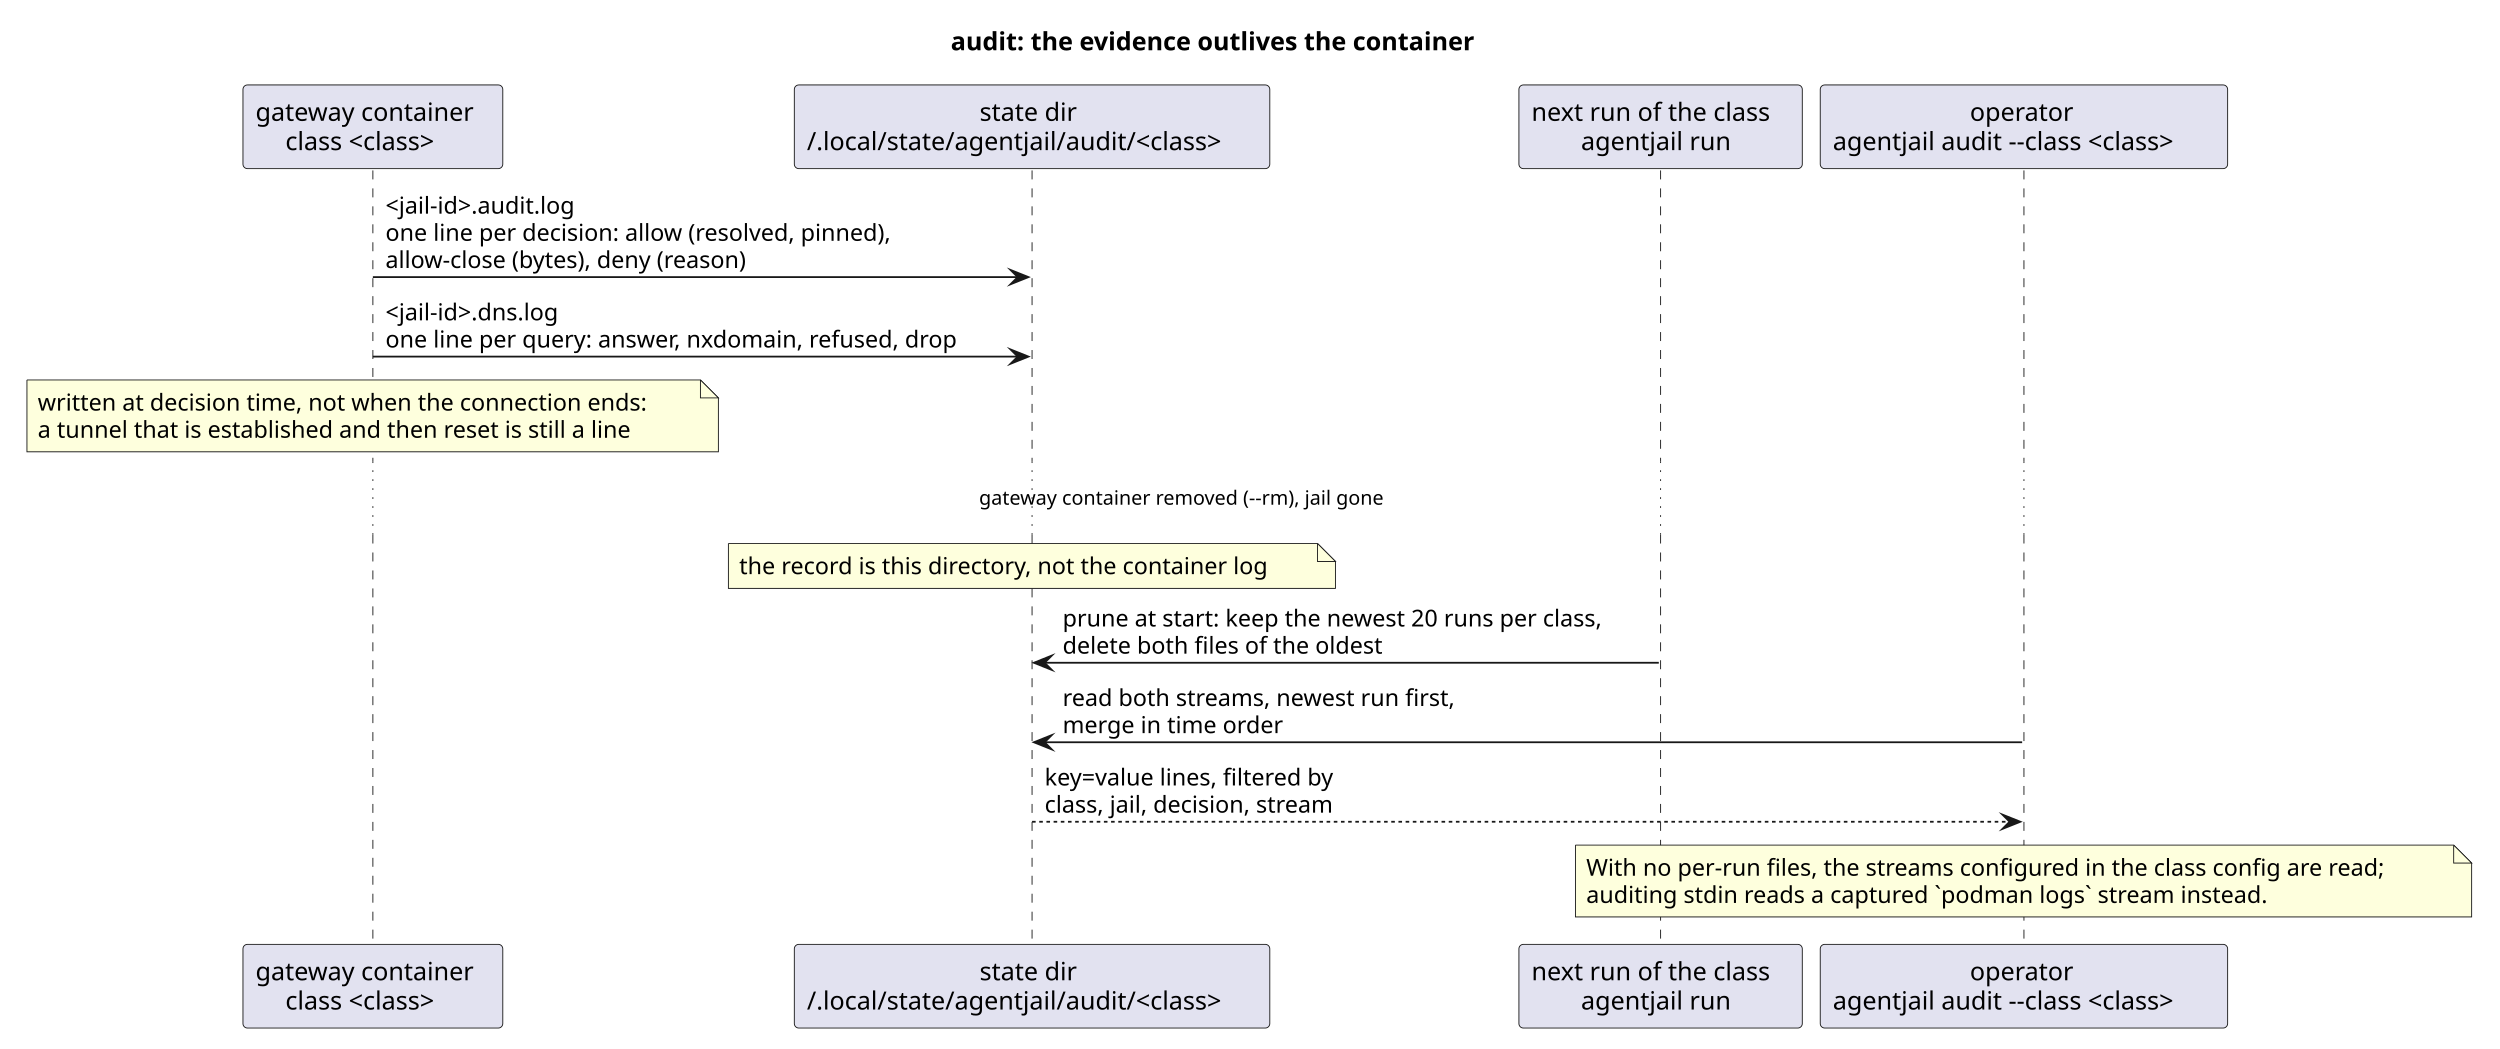
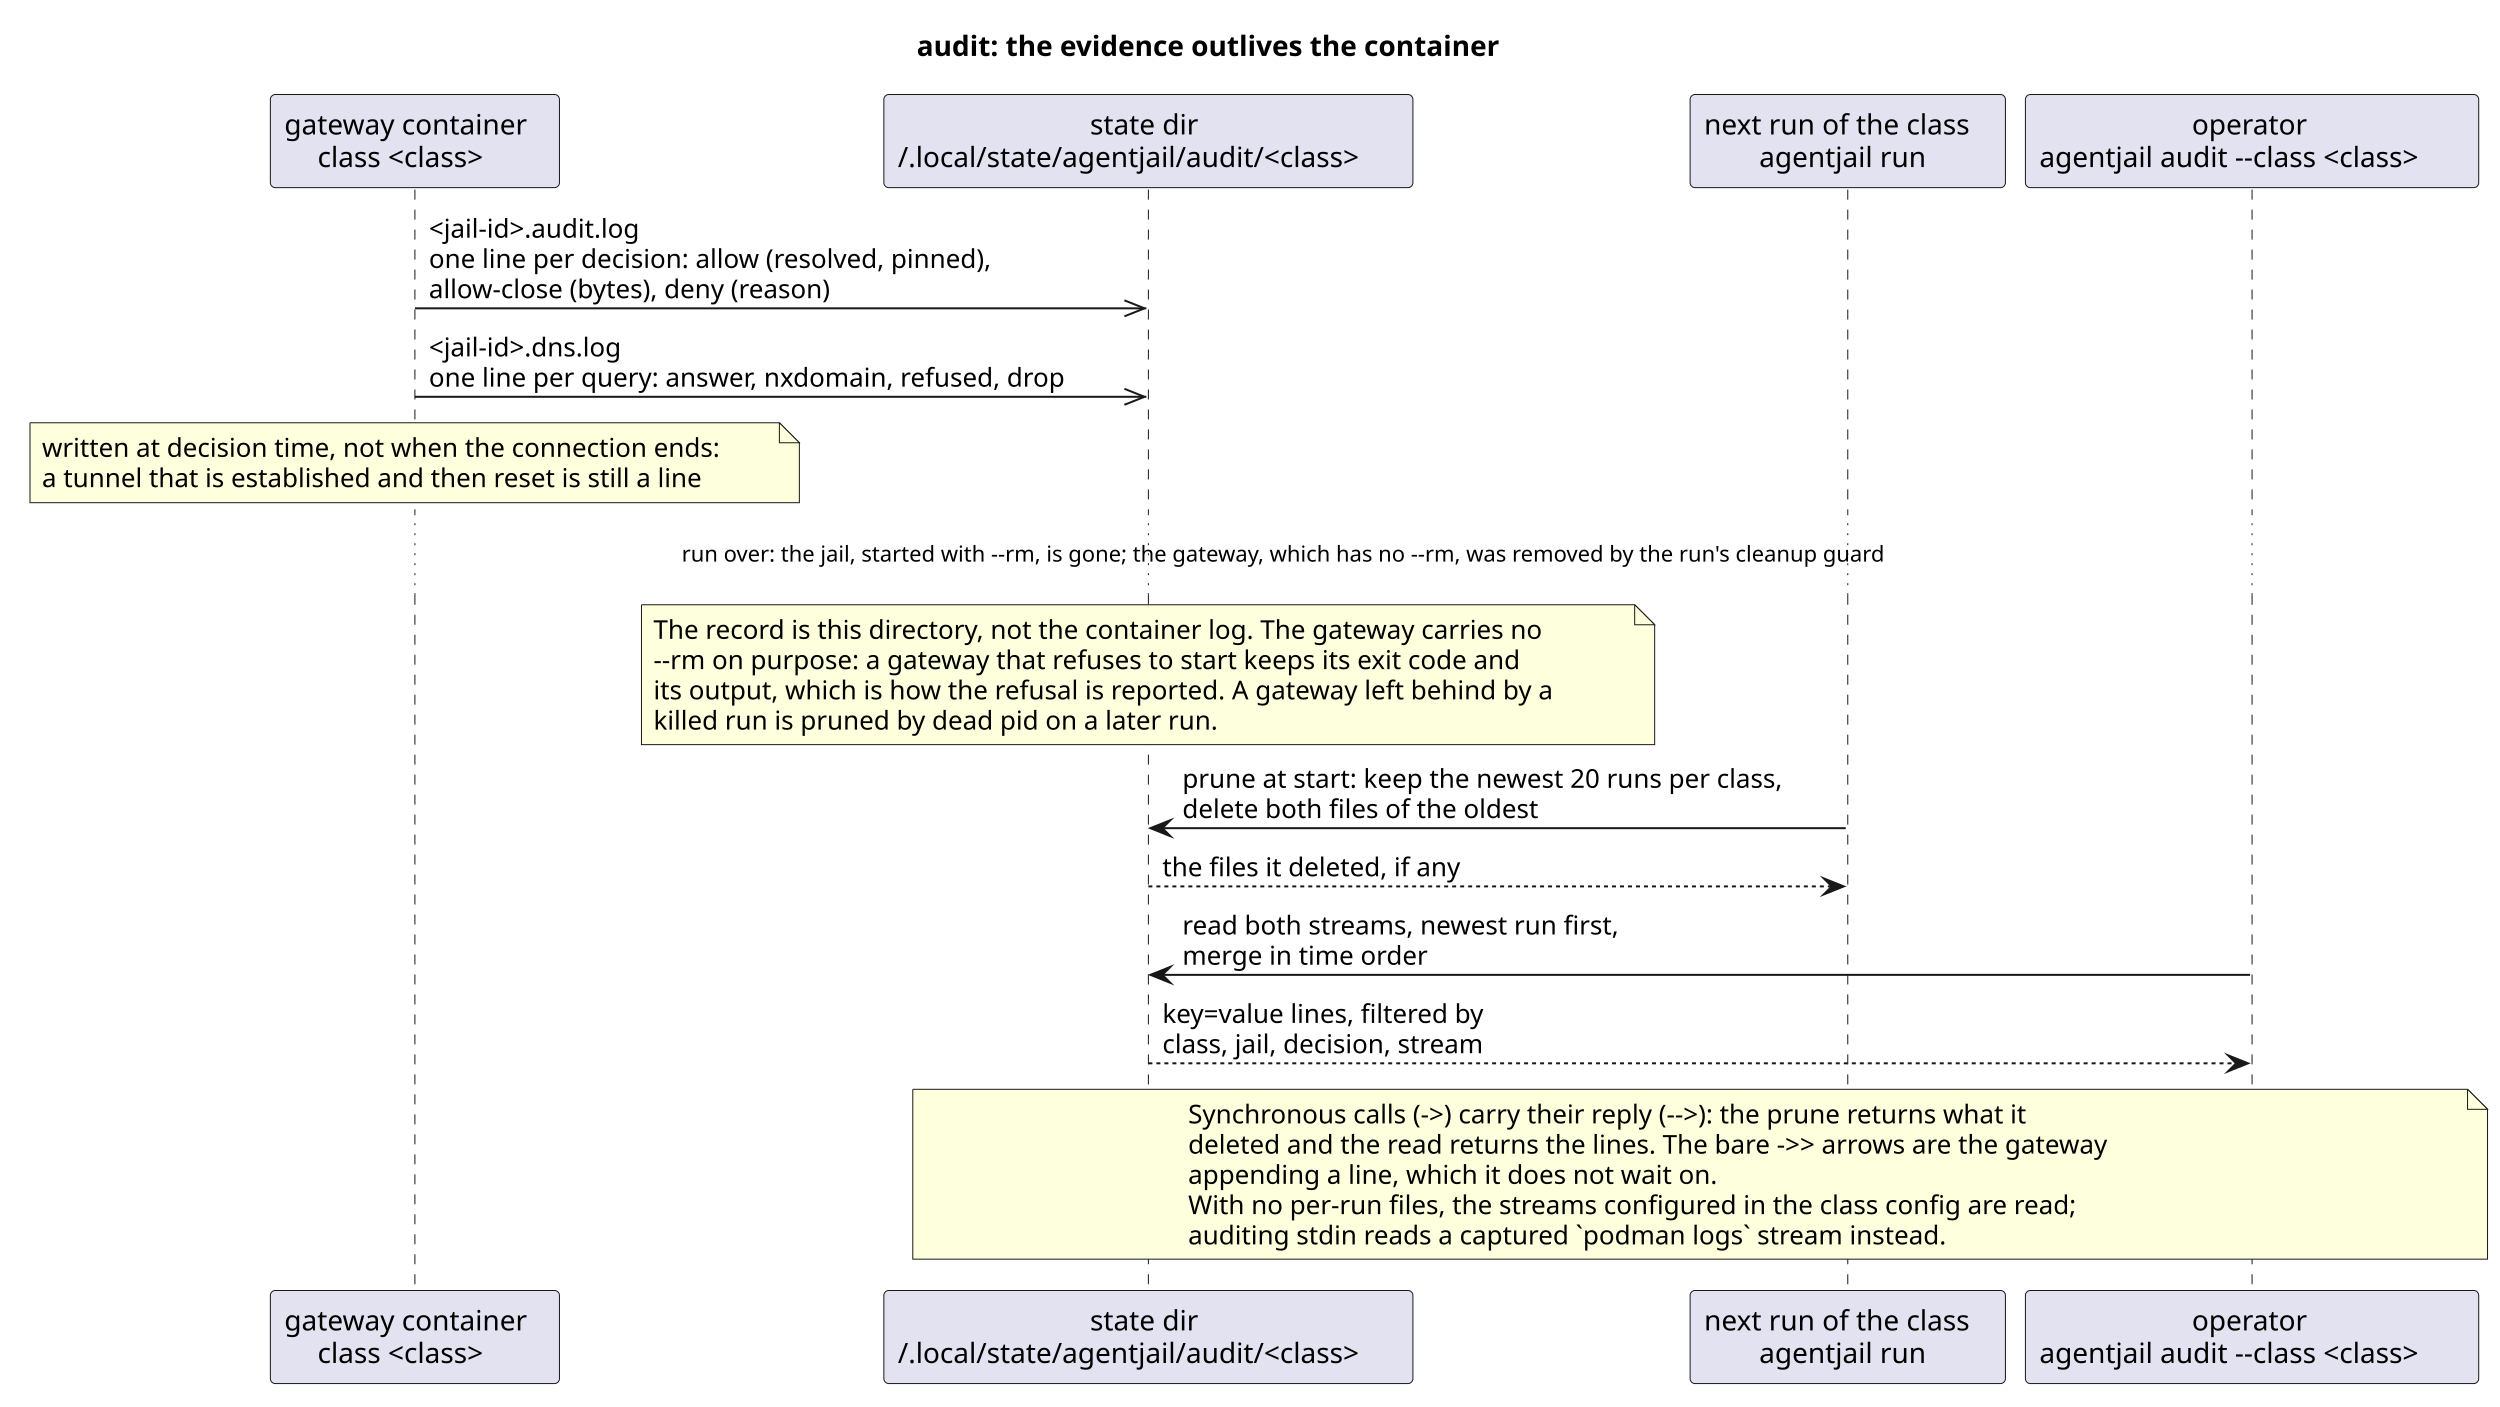
- <svg xmlns="http://www.w3.org/2000/svg" version="1.1" data-diagram-type="SEQUENCE" style="width:1392px;height:584px;background:#FFFFFF;" width="1392px" height="584px" viewBox="0 0 1392 584" zoomAndPan="magnify" preserveAspectRatio="none" contentStyleType="text/css">
+ <svg xmlns="http://www.w3.org/2000/svg" version="1.1" data-diagram-type="SEQUENCE" style="width:1251px;height:704px;background:#FFFFFF;" width="1251px" height="704px" viewBox="0 0 1251 704" zoomAndPan="magnify" preserveAspectRatio="none" contentStyleType="text/css">
  <defs />
  <g font-family="sans-serif" lengthAdjust="spacing">
-     <g class="title" data-source-line="5">
-       <text x="529.368" y="27.995" fill="#000" font-size="14" textLength="331.919" font-weight="700">audit: the evidence outlives the container</text>
+     <g class="title" data-source-line="7">
+       <text x="458.714" y="27.995" fill="#000" font-size="14" textLength="331.919" font-weight="700">audit: the evidence outlives the container</text>
    </g>
-     <g class="participant-lifeline" data-qualified-name="G" data-entity-uid="part1" id="part1-lifeline" data-source-line="7">
+     <g class="participant-lifeline" data-qualified-name="G" data-entity-uid="part1" id="part1-lifeline" data-source-line="9">
      <g>
        <rect x="204.117" y="94.891" width="8" height="161.93" fill="#000" fill-opacity="0" />
        <line x1="207.617" y1="94.891" x2="207.617" y2="256.82" style="stroke:#181818;stroke-width:0.5;stroke-dasharray:5,5;" />
      </g>
      <line x1="207.617" y1="256.82" x2="207.617" y2="297.625" style="stroke:#181818;stroke-width:0.5;stroke-dasharray:1,4;" />
      <g>
-         <rect x="204.117" y="297.625" width="8" height="228.195" fill="#000" fill-opacity="0" />
-         <line x1="207.617" y1="297.625" x2="207.617" y2="525.82" style="stroke:#181818;stroke-width:0.5;stroke-dasharray:5,5;" />
+         <rect x="204.117" y="297.625" width="8" height="348.125" fill="#000" fill-opacity="0" />
+         <line x1="207.617" y1="297.625" x2="207.617" y2="645.75" style="stroke:#181818;stroke-width:0.5;stroke-dasharray:5,5;" />
      </g>
    </g>
-     <g class="participant-lifeline" data-qualified-name="S" data-entity-uid="part2" id="part2-lifeline" data-source-line="8">
+     <g class="participant-lifeline" data-qualified-name="S" data-entity-uid="part2" id="part2-lifeline" data-source-line="10">
      <g>
        <rect x="571.151" y="94.891" width="8" height="161.93" fill="#000" fill-opacity="0" />
        <line x1="574.651" y1="94.891" x2="574.651" y2="256.82" style="stroke:#181818;stroke-width:0.5;stroke-dasharray:5,5;" />
      </g>
      <line x1="574.651" y1="256.82" x2="574.651" y2="297.625" style="stroke:#181818;stroke-width:0.5;stroke-dasharray:1,4;" />
      <g>
-         <rect x="571.151" y="297.625" width="8" height="228.195" fill="#000" fill-opacity="0" />
-         <line x1="574.651" y1="297.625" x2="574.651" y2="525.82" style="stroke:#181818;stroke-width:0.5;stroke-dasharray:5,5;" />
+         <rect x="571.151" y="297.625" width="8" height="348.125" fill="#000" fill-opacity="0" />
+         <line x1="574.651" y1="297.625" x2="574.651" y2="645.75" style="stroke:#181818;stroke-width:0.5;stroke-dasharray:5,5;" />
      </g>
    </g>
-     <g class="participant-lifeline" data-qualified-name="R" data-entity-uid="part3" id="part3-lifeline" data-source-line="9">
+     <g class="participant-lifeline" data-qualified-name="R" data-entity-uid="part3" id="part3-lifeline" data-source-line="11">
      <g>
        <rect x="921.122" y="94.891" width="8" height="161.93" fill="#000" fill-opacity="0" />
        <line x1="924.622" y1="94.891" x2="924.622" y2="256.82" style="stroke:#181818;stroke-width:0.5;stroke-dasharray:5,5;" />
      </g>
      <line x1="924.622" y1="256.82" x2="924.622" y2="297.625" style="stroke:#181818;stroke-width:0.5;stroke-dasharray:1,4;" />
      <g>
-         <rect x="921.122" y="297.625" width="8" height="228.195" fill="#000" fill-opacity="0" />
-         <line x1="924.622" y1="297.625" x2="924.622" y2="525.82" style="stroke:#181818;stroke-width:0.5;stroke-dasharray:5,5;" />
+         <rect x="921.122" y="297.625" width="8" height="348.125" fill="#000" fill-opacity="0" />
+         <line x1="924.622" y1="297.625" x2="924.622" y2="645.75" style="stroke:#181818;stroke-width:0.5;stroke-dasharray:5,5;" />
      </g>
    </g>
-     <g class="participant-lifeline" data-qualified-name="A" data-entity-uid="part4" id="part4-lifeline" data-source-line="10">
+     <g class="participant-lifeline" data-qualified-name="A" data-entity-uid="part4" id="part4-lifeline" data-source-line="12">
      <g>
        <rect x="1123.431" y="94.891" width="8" height="161.93" fill="#000" fill-opacity="0" />
        <line x1="1126.931" y1="94.891" x2="1126.931" y2="256.82" style="stroke:#181818;stroke-width:0.5;stroke-dasharray:5,5;" />
      </g>
      <line x1="1126.931" y1="256.82" x2="1126.931" y2="297.625" style="stroke:#181818;stroke-width:0.5;stroke-dasharray:1,4;" />
      <g>
-         <rect x="1123.431" y="297.625" width="8" height="228.195" fill="#000" fill-opacity="0" />
-         <line x1="1126.931" y1="297.625" x2="1126.931" y2="525.82" style="stroke:#181818;stroke-width:0.5;stroke-dasharray:5,5;" />
+         <rect x="1123.431" y="297.625" width="8" height="348.125" fill="#000" fill-opacity="0" />
+         <line x1="1126.931" y1="297.625" x2="1126.931" y2="645.75" style="stroke:#181818;stroke-width:0.5;stroke-dasharray:5,5;" />
      </g>
    </g>
-     <g class="participant participant-head" data-qualified-name="G" data-entity-uid="part1" id="part1-head" data-source-line="7">
+     <g class="participant participant-head" data-qualified-name="G" data-entity-uid="part1" id="part1-head" data-source-line="9">
      <rect x="135.283" y="47.297" width="144.669" height="46.594" fill="#E2E2F0" style="stroke:#181818;stroke-width:0.5;" rx="2.5" ry="2.5" />
      <text x="142.283" y="67.292" fill="#000" font-size="14" textLength="130.669">gateway container</text>
      <text x="158.908" y="83.589" fill="#000" font-size="14" textLength="97.419">class &lt;class&gt;</text>
    </g>
-     <g class="participant participant-head" data-qualified-name="S" data-entity-uid="part2" id="part2-head" data-source-line="8">
+     <g class="participant participant-head" data-qualified-name="S" data-entity-uid="part2" id="part2-head" data-source-line="10">
      <rect x="442.28" y="47.297" width="264.742" height="46.594" fill="#E2E2F0" style="stroke:#181818;stroke-width:0.5;" rx="2.5" ry="2.5" />
      <text x="545.427" y="67.292" fill="#000" font-size="14" textLength="58.447">state dir</text>
      <text x="449.28" y="83.589" fill="#000" font-size="14" textLength="250.742">/.local/state/agentjail/audit/&lt;class&gt;</text>
    </g>
-     <g class="participant participant-head" data-qualified-name="R" data-entity-uid="part3" id="part3-head" data-source-line="9">
+     <g class="participant participant-head" data-qualified-name="R" data-entity-uid="part3" id="part3-head" data-source-line="11">
      <rect x="845.729" y="47.297" width="157.787" height="46.594" fill="#E2E2F0" style="stroke:#181818;stroke-width:0.5;" rx="2.5" ry="2.5" />
      <text x="852.729" y="67.292" fill="#000" font-size="14" textLength="143.787">next run of the class</text>
      <text x="880.302" y="83.589" fill="#000" font-size="14" textLength="88.642">agentjail run</text>
    </g>
-     <g class="participant participant-head" data-qualified-name="A" data-entity-uid="part4" id="part4-head" data-source-line="10">
+     <g class="participant participant-head" data-qualified-name="A" data-entity-uid="part4" id="part4-head" data-source-line="12">
      <rect x="1013.516" y="47.297" width="226.83" height="46.594" fill="#E2E2F0" style="stroke:#181818;stroke-width:0.5;" rx="2.5" ry="2.5" />
      <text x="1096.825" y="67.292" fill="#000" font-size="14" textLength="60.211">operator</text>
      <text x="1020.516" y="83.589" fill="#000" font-size="14" textLength="212.83">agentjail audit --class &lt;class&gt;</text>
    </g>
-     <g class="participant participant-tail" data-qualified-name="G" data-entity-uid="part1" id="part1-tail" data-source-line="7">
-       <rect x="135.283" y="525.82" width="144.669" height="46.594" fill="#E2E2F0" style="stroke:#181818;stroke-width:0.5;" rx="2.5" ry="2.5" />
-       <text x="142.283" y="545.815" fill="#000" font-size="14" textLength="130.669">gateway container</text>
-       <text x="158.908" y="562.112" fill="#000" font-size="14" textLength="97.419">class &lt;class&gt;</text>
+     <g class="participant participant-tail" data-qualified-name="G" data-entity-uid="part1" id="part1-tail" data-source-line="9">
+       <rect x="135.283" y="645.75" width="144.669" height="46.594" fill="#E2E2F0" style="stroke:#181818;stroke-width:0.5;" rx="2.5" ry="2.5" />
+       <text x="142.283" y="665.745" fill="#000" font-size="14" textLength="130.669">gateway container</text>
+       <text x="158.908" y="682.042" fill="#000" font-size="14" textLength="97.419">class &lt;class&gt;</text>
    </g>
-     <g class="participant participant-tail" data-qualified-name="S" data-entity-uid="part2" id="part2-tail" data-source-line="8">
-       <rect x="442.28" y="525.82" width="264.742" height="46.594" fill="#E2E2F0" style="stroke:#181818;stroke-width:0.5;" rx="2.5" ry="2.5" />
-       <text x="545.427" y="545.815" fill="#000" font-size="14" textLength="58.447">state dir</text>
-       <text x="449.28" y="562.112" fill="#000" font-size="14" textLength="250.742">/.local/state/agentjail/audit/&lt;class&gt;</text>
+     <g class="participant participant-tail" data-qualified-name="S" data-entity-uid="part2" id="part2-tail" data-source-line="10">
+       <rect x="442.28" y="645.75" width="264.742" height="46.594" fill="#E2E2F0" style="stroke:#181818;stroke-width:0.5;" rx="2.5" ry="2.5" />
+       <text x="545.427" y="665.745" fill="#000" font-size="14" textLength="58.447">state dir</text>
+       <text x="449.28" y="682.042" fill="#000" font-size="14" textLength="250.742">/.local/state/agentjail/audit/&lt;class&gt;</text>
    </g>
-     <g class="participant participant-tail" data-qualified-name="R" data-entity-uid="part3" id="part3-tail" data-source-line="9">
-       <rect x="845.729" y="525.82" width="157.787" height="46.594" fill="#E2E2F0" style="stroke:#181818;stroke-width:0.5;" rx="2.5" ry="2.5" />
-       <text x="852.729" y="545.815" fill="#000" font-size="14" textLength="143.787">next run of the class</text>
-       <text x="880.302" y="562.112" fill="#000" font-size="14" textLength="88.642">agentjail run</text>
+     <g class="participant participant-tail" data-qualified-name="R" data-entity-uid="part3" id="part3-tail" data-source-line="11">
+       <rect x="845.729" y="645.75" width="157.787" height="46.594" fill="#E2E2F0" style="stroke:#181818;stroke-width:0.5;" rx="2.5" ry="2.5" />
+       <text x="852.729" y="665.745" fill="#000" font-size="14" textLength="143.787">next run of the class</text>
+       <text x="880.302" y="682.042" fill="#000" font-size="14" textLength="88.642">agentjail run</text>
    </g>
-     <g class="participant participant-tail" data-qualified-name="A" data-entity-uid="part4" id="part4-tail" data-source-line="10">
-       <rect x="1013.516" y="525.82" width="226.83" height="46.594" fill="#E2E2F0" style="stroke:#181818;stroke-width:0.5;" rx="2.5" ry="2.5" />
-       <text x="1096.825" y="545.815" fill="#000" font-size="14" textLength="60.211">operator</text>
-       <text x="1020.516" y="562.112" fill="#000" font-size="14" textLength="212.83">agentjail audit --class &lt;class&gt;</text>
+     <g class="participant participant-tail" data-qualified-name="A" data-entity-uid="part4" id="part4-tail" data-source-line="12">
+       <rect x="1013.516" y="645.75" width="226.83" height="46.594" fill="#E2E2F0" style="stroke:#181818;stroke-width:0.5;" rx="2.5" ry="2.5" />
+       <text x="1096.825" y="665.745" fill="#000" font-size="14" textLength="60.211">operator</text>
+       <text x="1020.516" y="682.042" fill="#000" font-size="14" textLength="212.83">agentjail audit --class &lt;class&gt;</text>
    </g>
-     <g class="message" data-entity-1="part1" data-entity-2="part2" id="msg1" data-source-line="12">
-       <polygon points="562.651,150.289,572.651,154.289,562.651,158.289,566.651,154.289" fill="#181818" style="stroke:#181818;stroke-width:1;stroke-linejoin:miter;stroke-miterlimit:10;" />
-       <line x1="207.617" y1="154.289" x2="568.651" y2="154.289" style="stroke:#181818;stroke-width:1;" />
+     <g class="message" data-entity-1="part1" data-entity-2="part2" id="msg1" data-source-line="14">
+       <line x1="572.651" y1="154.289" x2="562.651" y2="150.289" style="stroke:#181818;stroke-width:1;" />
+       <line x1="572.651" y1="154.289" x2="562.651" y2="158.289" style="stroke:#181818;stroke-width:1;" />
+       <line x1="207.617" y1="154.289" x2="573.651" y2="154.289" style="stroke:#181818;stroke-width:1;" />
      <text x="214.617" y="118.958" fill="#000" font-size="13" textLength="118.39">&lt;jail-id&gt;.audit.log</text>
      <text x="214.617" y="134.09" fill="#000" font-size="13" textLength="304.408">one line per decision: allow (resolved, pinned),</text>
      <text x="214.617" y="149.223" fill="#000" font-size="13" textLength="221.038">allow-close (bytes), deny (reason)</text>
    </g>
-     <g class="message" data-entity-1="part1" data-entity-2="part2" id="msg2" data-source-line="13">
-       <polygon points="562.651,194.555,572.651,198.555,562.651,202.555,566.651,198.555" fill="#181818" style="stroke:#181818;stroke-width:1;stroke-linejoin:miter;stroke-miterlimit:10;" />
-       <line x1="207.617" y1="198.555" x2="568.651" y2="198.555" style="stroke:#181818;stroke-width:1;" />
+     <g class="message" data-entity-1="part1" data-entity-2="part2" id="msg2" data-source-line="15">
+       <line x1="572.651" y1="198.555" x2="562.651" y2="194.555" style="stroke:#181818;stroke-width:1;" />
+       <line x1="572.651" y1="198.555" x2="562.651" y2="202.555" style="stroke:#181818;stroke-width:1;" />
+       <line x1="207.617" y1="198.555" x2="573.651" y2="198.555" style="stroke:#181818;stroke-width:1;" />
      <text x="214.617" y="178.356" fill="#000" font-size="13" textLength="108.488">&lt;jail-id&gt;.dns.log</text>
      <text x="214.617" y="193.489" fill="#000" font-size="13" textLength="343.034">one line per query: answer, nxdomain, refused, drop</text>
    </g>
    <path d="M15,211.555 L15,251.555 L400,251.555 L400,221.555 L390,211.555 L15,211.555" style="stroke:#181818;stroke-width:0.5;" fill="#FEFFDD" />
    <path d="M390,211.555 L390,221.555 L400,221.555 L390,211.555" style="stroke:#181818;stroke-width:0.5;" fill="#FEFFDD" />
    <text x="21" y="228.622" fill="#000" font-size="13" textLength="364.235">written at decision time, not when the connection ends:</text>
    <text x="21" y="243.754" fill="#000" font-size="13" textLength="357.963">a tunnel that is established and then reset is still a line</text>
-     <text x="545.141" y="281.031" fill="#000" font-size="11" textLength="244.267">gateway container removed (--rm), jail gone</text>
-     <path d="M405.574,302.625 L405.574,327.625 L743.574,327.625 L743.574,312.625 L733.574,302.625 L405.574,302.625" style="stroke:#181818;stroke-width:0.5;" fill="#FEFFDD" />
-     <path d="M733.574,302.625 L733.574,312.625 L743.574,312.625 L733.574,302.625" style="stroke:#181818;stroke-width:0.5;" fill="#FEFFDD" />
-     <text x="411.574" y="319.692" fill="#000" font-size="13" textLength="317.154">the record is this directory, not the container log</text>
-     <g class="message" data-entity-1="part3" data-entity-2="part2" id="msg3" data-source-line="17">
-       <polygon points="585.651,365.023,575.651,369.023,585.651,373.023,581.651,369.023" fill="#181818" style="stroke:#181818;stroke-width:1;stroke-linejoin:miter;stroke-miterlimit:10;" />
-       <line x1="579.651" y1="369.023" x2="923.622" y2="369.023" style="stroke:#181818;stroke-width:1;" />
-       <text x="591.651" y="348.825" fill="#000" font-size="13" textLength="325.971">prune at start: keep the newest 20 runs per class,</text>
-       <text x="591.651" y="363.958" fill="#000" font-size="13" textLength="191.28">delete both files of the oldest</text>
+     <text x="341.104" y="281.031" fill="#000" font-size="11" textLength="652.341">run over: the jail, started with --rm, is gone; the gateway, which has no --rm, was removed by the run's cleanup guard</text>
+     <path d="M320.995,302.625 L320.995,372.625 L827.995,372.625 L827.995,312.625 L817.995,302.625 L320.995,302.625" style="stroke:#181818;stroke-width:0.5;" fill="#FEFFDD" />
+     <path d="M817.995,302.625 L817.995,312.625 L827.995,312.625 L817.995,302.625" style="stroke:#181818;stroke-width:0.5;" fill="#FEFFDD" />
+     <text x="326.995" y="319.692" fill="#000" font-size="13" textLength="480.822">The record is this directory, not the container log. The gateway carries no</text>
+     <text x="326.995" y="334.825" fill="#000" font-size="13" textLength="469.739">--rm on purpose: a gateway that refuses to start keeps its exit code and</text>
+     <text x="326.995" y="349.958" fill="#000" font-size="13" textLength="486.313">its output, which is how the refusal is reported. A gateway left behind by a</text>
+     <text x="326.995" y="365.09" fill="#000" font-size="13" textLength="303.132">killed run is pruned by dead pid on a later run.</text>
+     <g class="message" data-entity-1="part3" data-entity-2="part2" id="msg3" data-source-line="24">
+       <polygon points="585.651,410.422,575.651,414.422,585.651,418.422,581.651,414.422" fill="#181818" style="stroke:#181818;stroke-width:1;stroke-linejoin:miter;stroke-miterlimit:10;" />
+       <line x1="579.651" y1="414.422" x2="923.622" y2="414.422" style="stroke:#181818;stroke-width:1;" />
+       <text x="591.651" y="394.223" fill="#000" font-size="13" textLength="325.971">prune at start: keep the newest 20 runs per class,</text>
+       <text x="591.651" y="409.356" fill="#000" font-size="13" textLength="191.28">delete both files of the oldest</text>
    </g>
-     <g class="message" data-entity-1="part4" data-entity-2="part2" id="msg4" data-source-line="18">
-       <polygon points="585.651,409.289,575.651,413.289,585.651,417.289,581.651,413.289" fill="#181818" style="stroke:#181818;stroke-width:1;stroke-linejoin:miter;stroke-miterlimit:10;" />
-       <line x1="579.651" y1="413.289" x2="1125.931" y2="413.289" style="stroke:#181818;stroke-width:1;" />
-       <text x="591.651" y="393.09" fill="#000" font-size="13" textLength="234.609">read both streams, newest run first,</text>
-       <text x="591.651" y="408.223" fill="#000" font-size="13" textLength="130.768">merge in time order</text>
+     <g class="message" data-entity-1="part2" data-entity-2="part3" id="msg4" data-source-line="25">
+       <polygon points="912.622,439.555,922.622,443.555,912.622,447.555,916.622,443.555" fill="#181818" style="stroke:#181818;stroke-width:1;stroke-linejoin:miter;stroke-miterlimit:10;" />
+       <line x1="574.651" y1="443.555" x2="918.622" y2="443.555" style="stroke:#181818;stroke-width:1;stroke-dasharray:2,2;" />
+       <text x="581.651" y="438.489" fill="#000" font-size="13" textLength="162.703">the files it deleted, if any</text>
    </g>
-     <g class="message" data-entity-1="part2" data-entity-2="part4" id="msg5" data-source-line="19">
-       <polygon points="1114.931,453.555,1124.931,457.555,1114.931,461.555,1118.931,457.555" fill="#181818" style="stroke:#181818;stroke-width:1;stroke-linejoin:miter;stroke-miterlimit:10;" />
-       <line x1="574.651" y1="457.555" x2="1120.931" y2="457.555" style="stroke:#181818;stroke-width:1;stroke-dasharray:2,2;" />
-       <text x="581.651" y="437.356" fill="#000" font-size="13" textLength="178.82">key=value lines, filtered by</text>
-       <text x="581.651" y="452.489" fill="#000" font-size="13" textLength="175.297">class, jail, decision, stream</text>
+     <g class="message" data-entity-1="part4" data-entity-2="part2" id="msg5" data-source-line="26">
+       <polygon points="585.651,483.82,575.651,487.82,585.651,491.82,581.651,487.82" fill="#181818" style="stroke:#181818;stroke-width:1;stroke-linejoin:miter;stroke-miterlimit:10;" />
+       <line x1="579.651" y1="487.82" x2="1125.931" y2="487.82" style="stroke:#181818;stroke-width:1;" />
+       <text x="591.651" y="467.622" fill="#000" font-size="13" textLength="234.609">read both streams, newest run first,</text>
+       <text x="591.651" y="482.754" fill="#000" font-size="13" textLength="130.768">merge in time order</text>
    </g>
-     <path d="M877.207,470.555 L877.207,510.555 L1376.207,510.555 L1376.207,480.555 L1366.207,470.555 L877.207,470.555" style="stroke:#181818;stroke-width:0.5;" fill="#FEFFDD" />
-     <path d="M1366.207,470.555 L1366.207,480.555 L1376.207,480.555 L1366.207,470.555" style="stroke:#181818;stroke-width:0.5;" fill="#FEFFDD" />
-     <text x="883.207" y="487.622" fill="#000" font-size="13" textLength="478.448">With no per-run files, the streams configured in the class config are read;</text>
-     <text x="883.207" y="502.754" fill="#000" font-size="13" textLength="411.728">auditing stdin reads a captured `podman logs` stream instead.</text>
+     <g class="message" data-entity-1="part2" data-entity-2="part4" id="msg6" data-source-line="27">
+       <polygon points="1114.931,528.086,1124.931,532.086,1114.931,536.086,1118.931,532.086" fill="#181818" style="stroke:#181818;stroke-width:1;stroke-linejoin:miter;stroke-miterlimit:10;" />
+       <line x1="574.651" y1="532.086" x2="1120.931" y2="532.086" style="stroke:#181818;stroke-width:1;stroke-dasharray:2,2;" />
+       <text x="581.651" y="511.887" fill="#000" font-size="13" textLength="178.82">key=value lines, filtered by</text>
+       <text x="581.651" y="527.02" fill="#000" font-size="13" textLength="175.297">class, jail, decision, stream</text>
+     </g>
+     <path d="M456.758,545.086 L456.758,630.086 L1244.758,630.086 L1244.758,555.086 L1234.758,545.086 L456.758,545.086" style="stroke:#181818;stroke-width:0.5;" fill="#FEFFDD" />
+     <path d="M1234.758,545.086 L1234.758,555.086 L1244.758,555.086 L1234.758,545.086" style="stroke:#181818;stroke-width:0.5;" fill="#FEFFDD" />
+     <text x="594.543" y="562.153" fill="#000" font-size="13" textLength="462.941">Synchronous calls (-&gt;) carry their reply (--&gt;): the prune returns what it</text>
+     <text x="594.543" y="577.286" fill="#000" font-size="13" textLength="503.496">deleted and the read returns the lines. The bare -&gt;&gt; arrows are the gateway</text>
+     <text x="594.543" y="592.418" fill="#000" font-size="13" textLength="284.159">appending a line, which it does not wait on.</text>
+     <text x="594.543" y="607.551" fill="#000" font-size="13" textLength="478.448">With no per-run files, the streams configured in the class config are read;</text>
+     <text x="594.543" y="622.684" fill="#000" font-size="13" textLength="411.728">auditing stdin reads a captured `podman logs` stream instead.</text>
  </g>
</svg>
